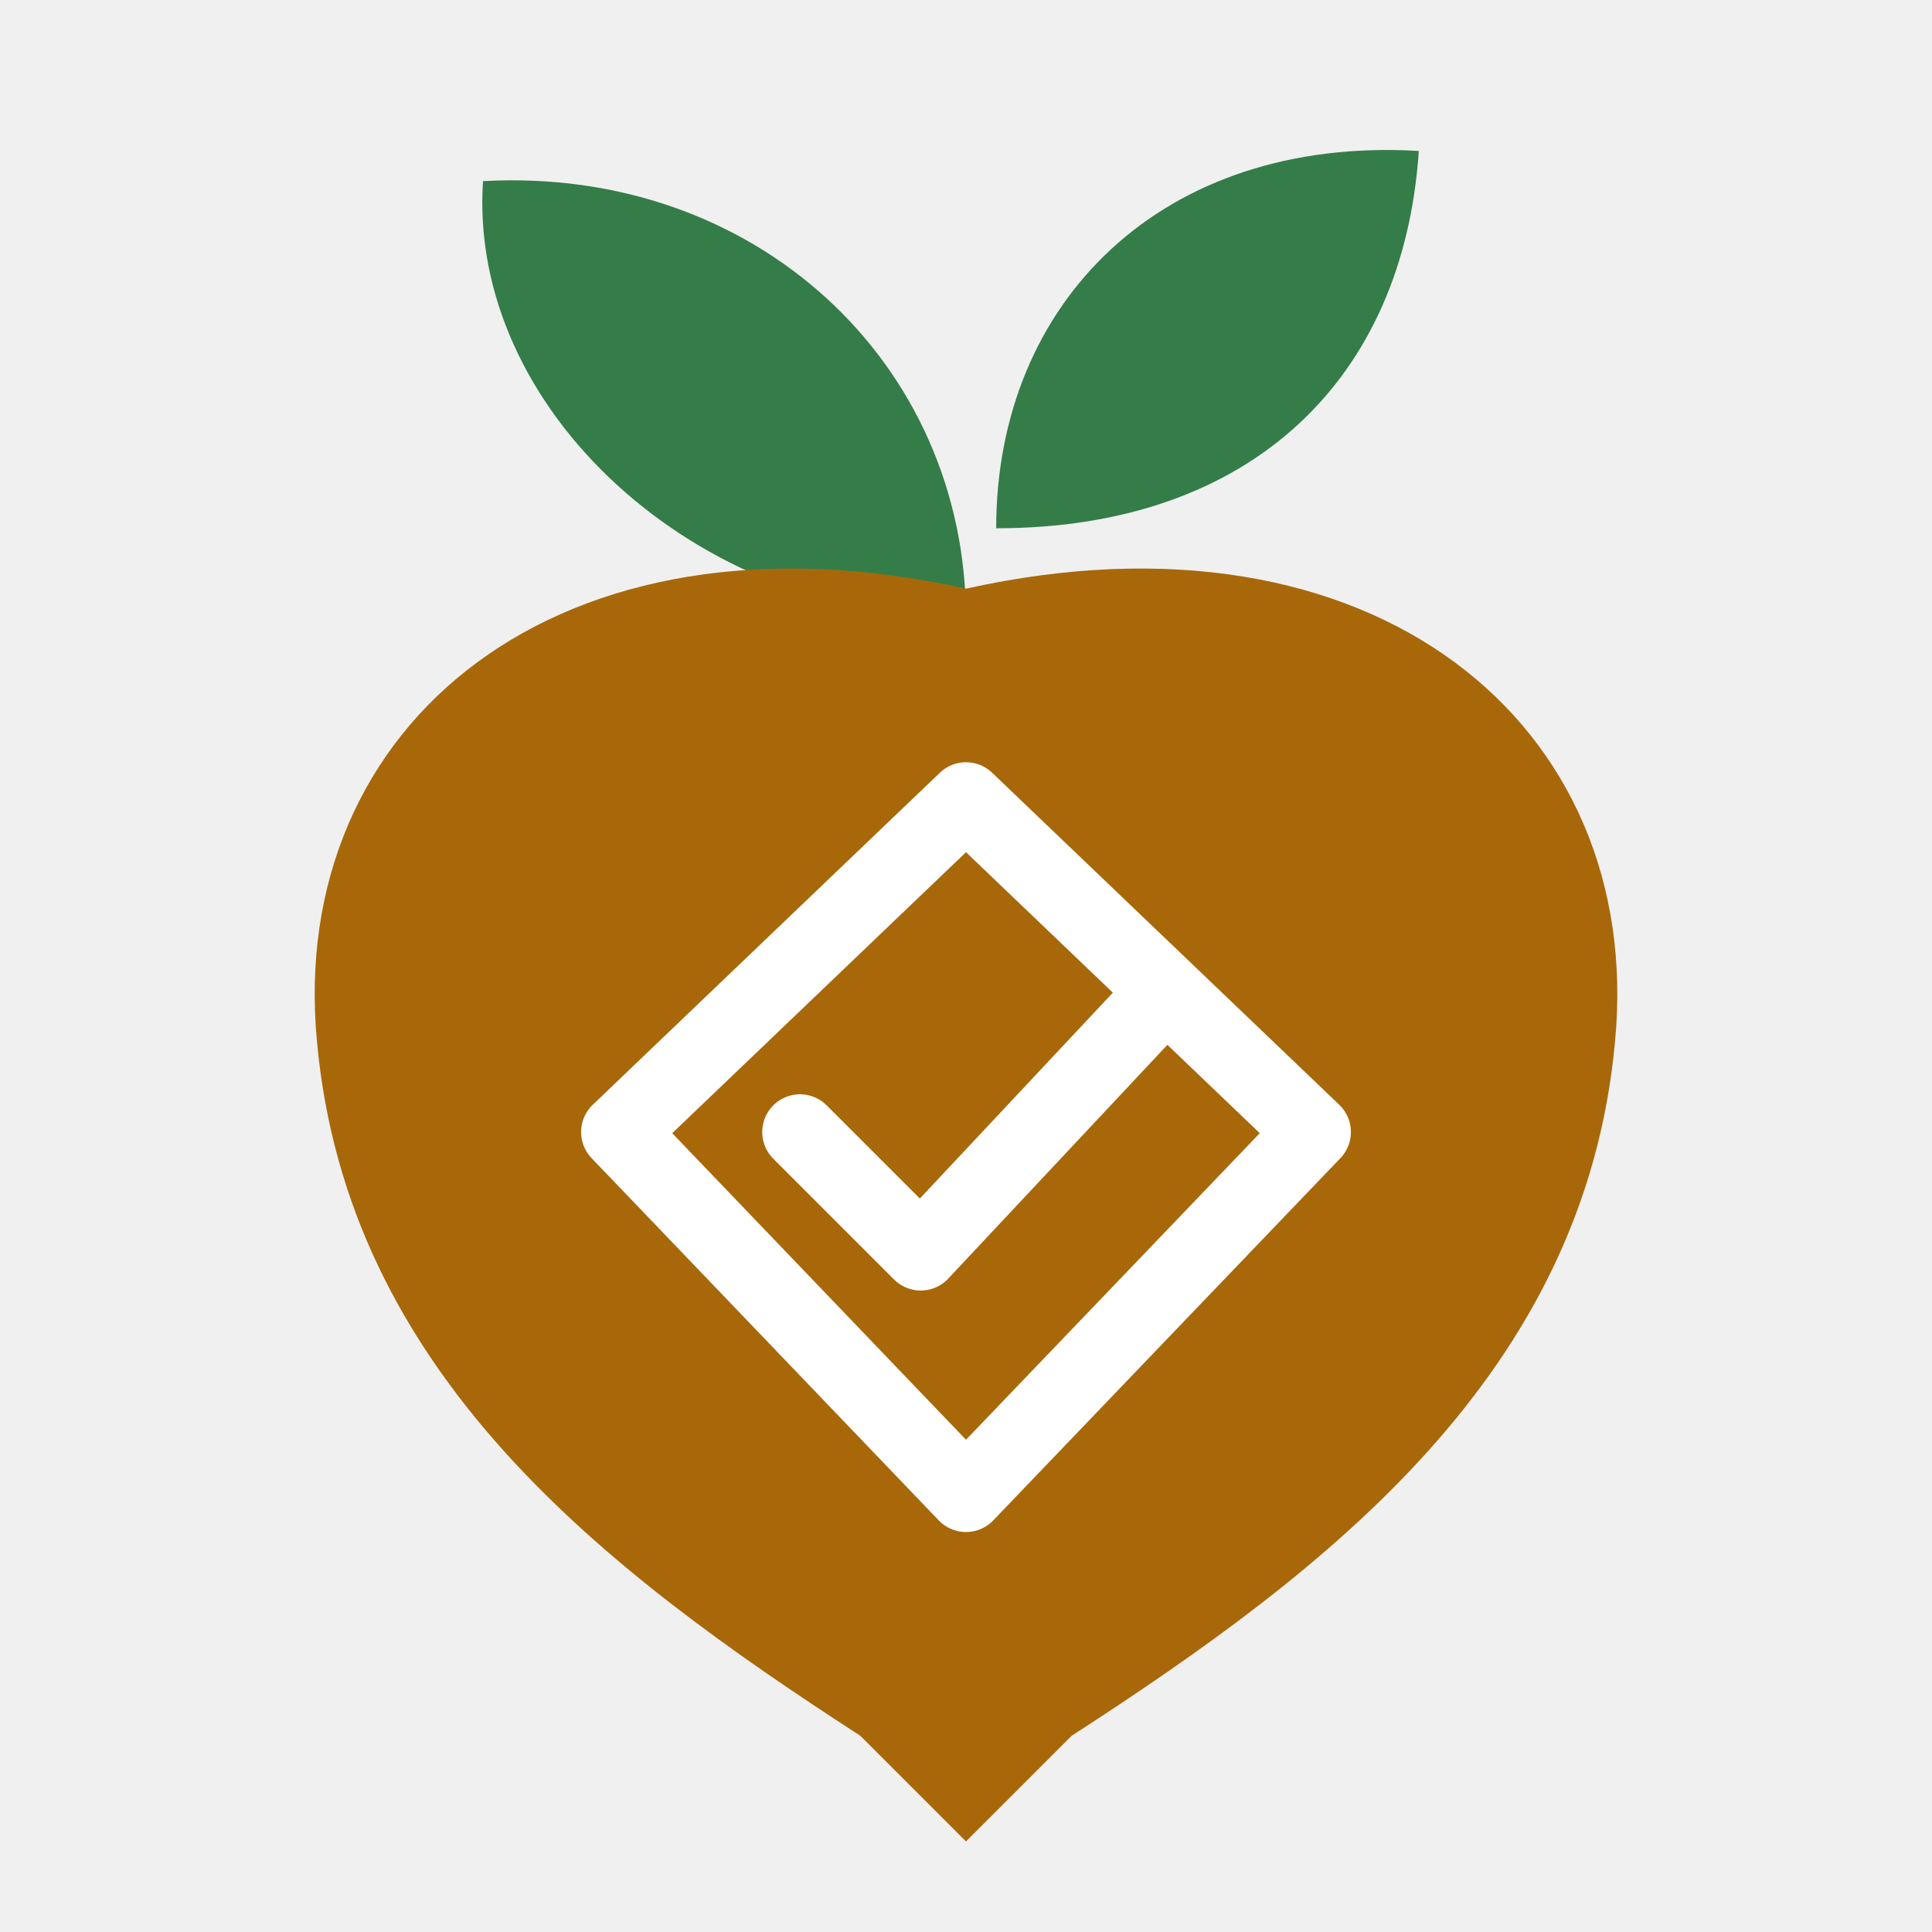
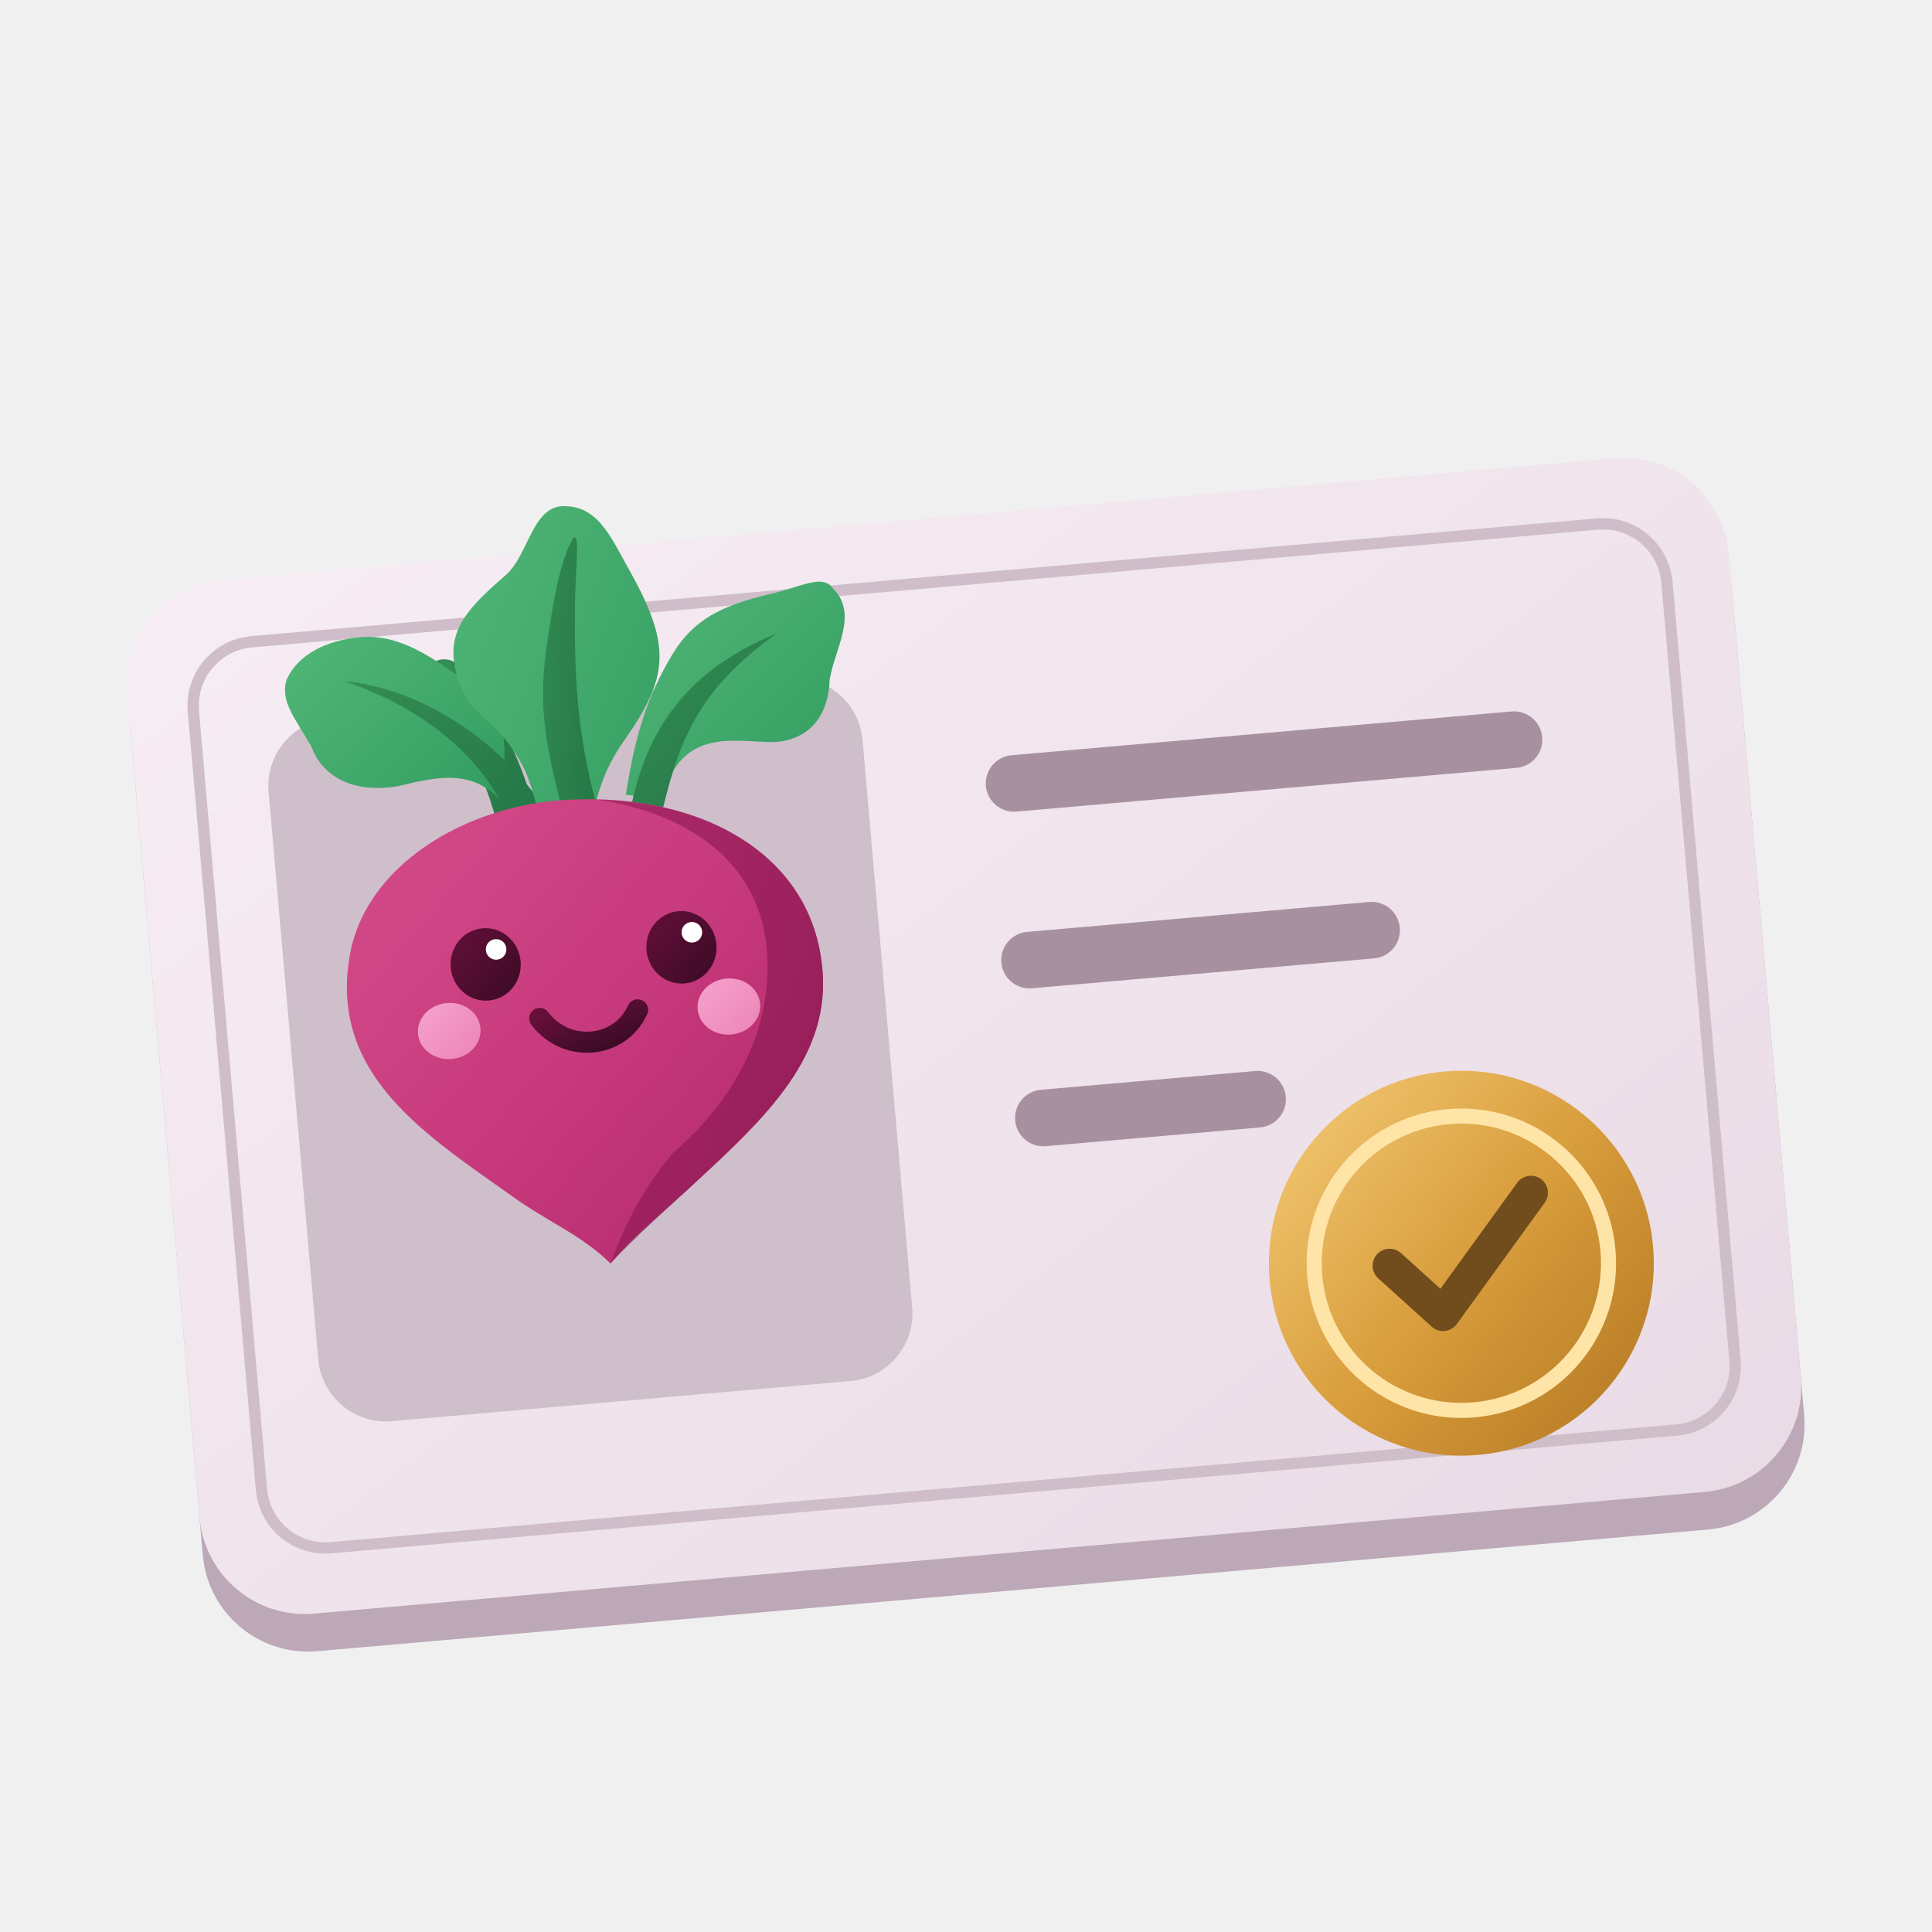
- <svg xmlns="http://www.w3.org/2000/svg" viewBox="0 0 128 128" width="128" height="128" fill="none" role="img" aria-label="entity">
-   <path d="M64 41C46 41 31 27 32 12c18-1 32 12 32 29ZM66 35C66 20 77 9 94 10c-1 15-11 25-28 25Z" fill="#347D48" />
-   <path d="M64 39C37 33 19 48 21 69c2 22 19 35 36 46l7 7 7-7c17-11 34-24 36-46 2-21-16-36-43-30Z" fill="#A8680A" />
-   <g color="#FFFFFF" stroke="currentColor" stroke-width="5" stroke-linecap="round" stroke-linejoin="round">
-     <path d="m64 53 23 22-23 24-23-24Z" />
-     <path d="m53 75 8 8 15-16" />
+ <svg xmlns="http://www.w3.org/2000/svg" viewBox="0 0 512 512" width="512" height="512" fill="none" role="img" aria-label="entity beetroot identity card">
+   <defs>
+     <linearGradient id="bt-entity-light-beet" x1="0" y1="0" x2="1" y2="1">
+       <stop offset="0" stop-color="#D44C8A" />
+       <stop offset="0.5" stop-color="#C73A7D" />
+       <stop offset="1" stop-color="#B02768" />
+     </linearGradient>
+     <linearGradient id="bt-entity-light-shade" x1="0" y1="0" x2="1" y2="1">
+       <stop offset="0" stop-color="#A62665" />
+       <stop offset="1" stop-color="#8B1952" />
+     </linearGradient>
+     <linearGradient id="bt-entity-light-leaf" x1="0" y1="0" x2="1" y2="1">
+       <stop offset="0" stop-color="#51B777" />
+       <stop offset="1" stop-color="#329C60" />
+     </linearGradient>
+     <linearGradient id="bt-entity-light-stem" x1="0" y1="0" x2="1" y2="1">
+       <stop offset="0" stop-color="#348D53" />
+       <stop offset="1" stop-color="#247646" />
+     </linearGradient>
+     <linearGradient id="bt-entity-light-cheek" x1="0" y1="0" x2="1" y2="1">
+       <stop offset="0" stop-color="#F6A3CD" />
+       <stop offset="1" stop-color="#EC84B6" />
+     </linearGradient>
+     <linearGradient id="bt-entity-light-eye" x1="0" y1="0" x2="1" y2="1">
+       <stop offset="0" stop-color="#650F39" />
+       <stop offset="1" stop-color="#3A0B24" />
+     </linearGradient>
+     <linearGradient id="bt-entity-light-teal" x1="0" y1="0" x2="1" y2="1">
+       <stop offset="0" stop-color="#51BDB8" />
+       <stop offset="1" stop-color="#37ABA8" />
+     </linearGradient>
+     <linearGradient id="bt-entity-light-teal-side" x1="0" y1="0" x2="1" y2="1">
+       <stop offset="0" stop-color="#298F90" />
+       <stop offset="1" stop-color="#1B7378" />
+     </linearGradient>
+     <linearGradient id="bt-entity-light-orange" x1="0" y1="0" x2="1" y2="1">
+       <stop offset="0" stop-color="#FFAF64" />
+       <stop offset="0.5" stop-color="#F77A27" />
+       <stop offset="1" stop-color="#D95517" />
+     </linearGradient>
+     <linearGradient id="bt-entity-light-orange-side" x1="0" y1="0" x2="1" y2="1">
+       <stop offset="0" stop-color="#F58A38" />
+       <stop offset="1" stop-color="#DD611F" />
+     </linearGradient>
+     <linearGradient id="bt-entity-light-indigo" x1="0" y1="0" x2="1" y2="1">
+       <stop offset="0" stop-color="#9890F1" />
+       <stop offset="0.5" stop-color="#716BD1" />
+       <stop offset="1" stop-color="#514CA5" />
+     </linearGradient>
+     <linearGradient id="bt-entity-light-blue" x1="0" y1="0" x2="1" y2="1">
+       <stop offset="0" stop-color="#79ABE9" />
+       <stop offset="0.5" stop-color="#447EC8" />
+       <stop offset="1" stop-color="#295EA5" />
+     </linearGradient>
+     <linearGradient id="bt-entity-light-silver" x1="0" y1="0" x2="1" y2="1">
+       <stop offset="0" stop-color="#E5EAF1" />
+       <stop offset="0.5" stop-color="#B2C0D0" />
+       <stop offset="1" stop-color="#6F849D" />
+     </linearGradient>
+     <linearGradient id="bt-entity-light-card" x1="0" y1="0" x2="1" y2="1">
+       <stop offset="0" stop-color="#F7EDF4" />
+       <stop offset="1" stop-color="#E9DBE5" />
+     </linearGradient>
+     <linearGradient id="bt-entity-light-amber" x1="0" y1="0" x2="1" y2="1">
+       <stop offset="0" stop-color="#F5CD7A" />
+       <stop offset="0.5" stop-color="#D99E3D" />
+       <stop offset="1" stop-color="#B27521" />
+     </linearGradient>
+     <linearGradient id="bt-entity-light-palette" x1="0" y1="0" x2="1" y2="1">
+       <stop offset="0" stop-color="#F5D2E9" />
+       <stop offset="0.5" stop-color="#DE9AC6" />
+       <stop offset="1" stop-color="#B96FA5" />
+     </linearGradient>
+   </defs>
+   <g transform="rotate(-5 256 280)">
+     <rect x="43" y="147" width="426" height="275" rx="28" fill="#BCA8B7" />
+     <rect x="43" y="137" width="426" height="275" rx="28" fill="url(#bt-entity-light-card)" />
+     <rect x="60" y="154" width="392" height="241" rx="17" stroke="#CFBEC9" stroke-width="3" fill="none" />
+     <rect x="78" y="176" width="158" height="187" rx="18" fill="#CEBFCB" />
+     <defs>
+       <clipPath id="bt-entity-light-portrait">
+         <path d="M69 118h176v245H69Z" />
+       </clipPath>
+     </defs>
+     <g clip-path="url(#bt-entity-light-portrait)">
+       <g transform="translate(78 115) scale(.62)">
+         <g>
+           <path d="M105 151C101 126 93 105 79 86" fill="none" stroke="url(#bt-entity-light-stem)" stroke-width="17" stroke-linecap="round" />
+           <path d="M98 139C88 127 76 127 61 129 40 133 24 125 20 110 14 97 8 89 12 80 18 70 30 65 45 65 62 65 75 77 85 85 98 93 108 106 98 139Z" fill="url(#bt-entity-light-leaf)" />
+           <path d="M102 150C95 125 73 99 36 83 73 90 104 119 118 147Z" fill="url(#bt-entity-light-stem)" />
+           <path d="M125 149C125 125 126 105 120 87 110 61 96 63 94 40 92 23 104 14 119 3 130-5 133-27 148-24 162-22 166-7 173 8 187 40 184 53 164 77 146 98 144 119 143 149Z" fill="url(#bt-entity-light-leaf)" transform="translate(-10 41)" />
+           <path d="M125 150C120 119 117 102 125 71 128 58 133 39 139 31 143 27 138 48 137 64 134 95 134 119 140 150Z" fill="url(#bt-entity-light-stem)" />
+           <path d="M152 142C158 118 164 102 177 84 188 69 201 65 220 62 235 60 244 55 248 62 258 74 246 88 243 101 241 117 231 126 216 125 198 123 178 116 167 145Z" fill="url(#bt-entity-light-leaf)" />
+           <path d="M153 150C162 118 180 92 222 79 189 99 178 117 167 150Z" fill="url(#bt-entity-light-stem)" />
+           <path d="M128 142C83 140 37 163 28 202 16 251 55 280 89 309 103 321 117 328 128 341 139 329 153 321 168 309 203 282 232 258 229 218 226 172 182 144 128 142Z" fill="url(#bt-entity-light-beet)" />
+           <path d="M140 143C184 154 209 181 206 219 204 252 183 279 159 296 146 309 137 322 128 341 140 330 154 320 168 309 203 282 232 258 229 218 226 177 191 149 140 143Z" fill="url(#bt-entity-light-shade)" opacity=".85" />
+           <ellipse cx="86" cy="209" rx="15" ry="15.5" fill="url(#bt-entity-light-eye)" />
+           <ellipse cx="170" cy="209" rx="15" ry="15.5" fill="url(#bt-entity-light-eye)" />
+           <circle cx="91" cy="203" r="4.4" fill="#FFF" />
+           <circle cx="175" cy="203" r="4.4" fill="#FFF" />
+           <ellipse cx="68" cy="236" rx="13.4" ry="12" fill="url(#bt-entity-light-cheek)" />
+           <ellipse cx="188" cy="236" rx="13.4" ry="12" fill="url(#bt-entity-light-cheek)" />
+           <path d="M107 234C117 250 140 250 149 234" stroke="url(#bt-entity-light-eye)" stroke-width="9" stroke-linecap="round" />
+         </g>
+       </g>
+     </g>
+     <path d="M275 209h133m-133 47h91m-91 42h57" stroke="#A791A0" stroke-width="15" stroke-linecap="round" />
+     <circle cx="382" cy="346" r="51" fill="url(#bt-entity-light-amber)" />
+     <circle cx="382" cy="346" r="39" fill="none" stroke="#FFE4A7" stroke-width="4" />
+     <path d="m363 345 13 14 26-30" stroke="#714C1C" stroke-width="9" stroke-linecap="round" stroke-linejoin="round" />
  </g>
</svg>
